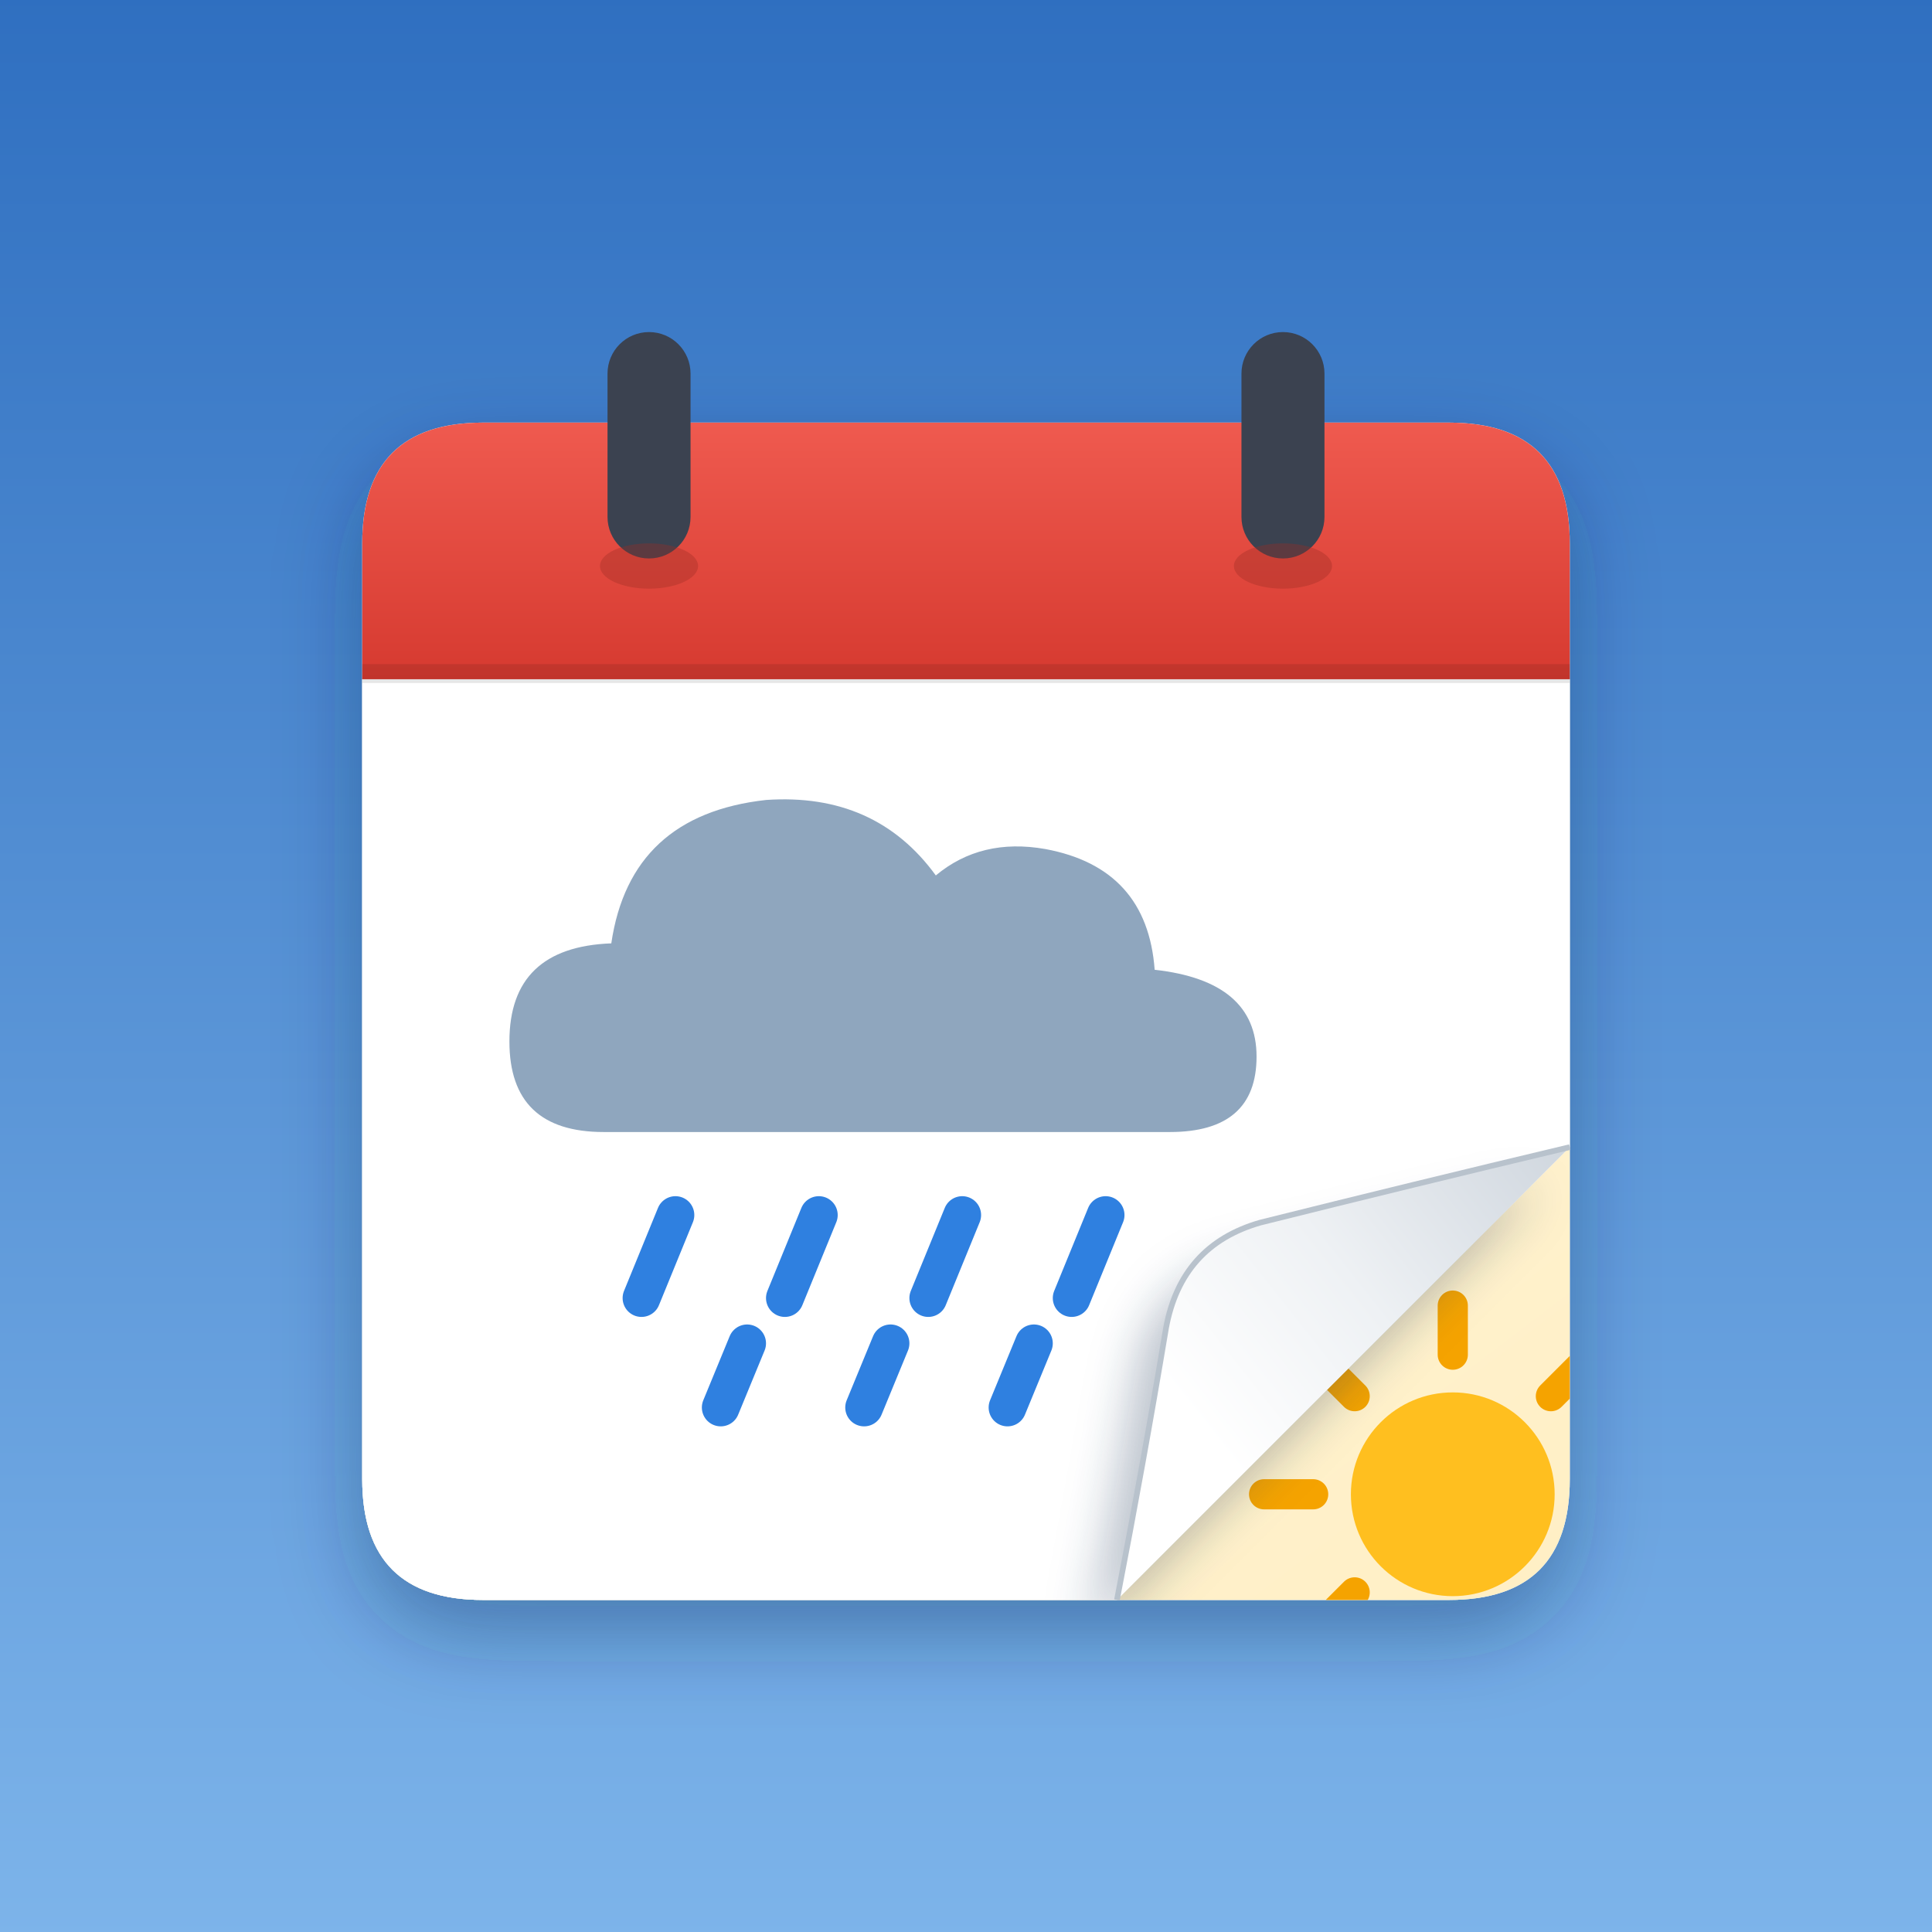
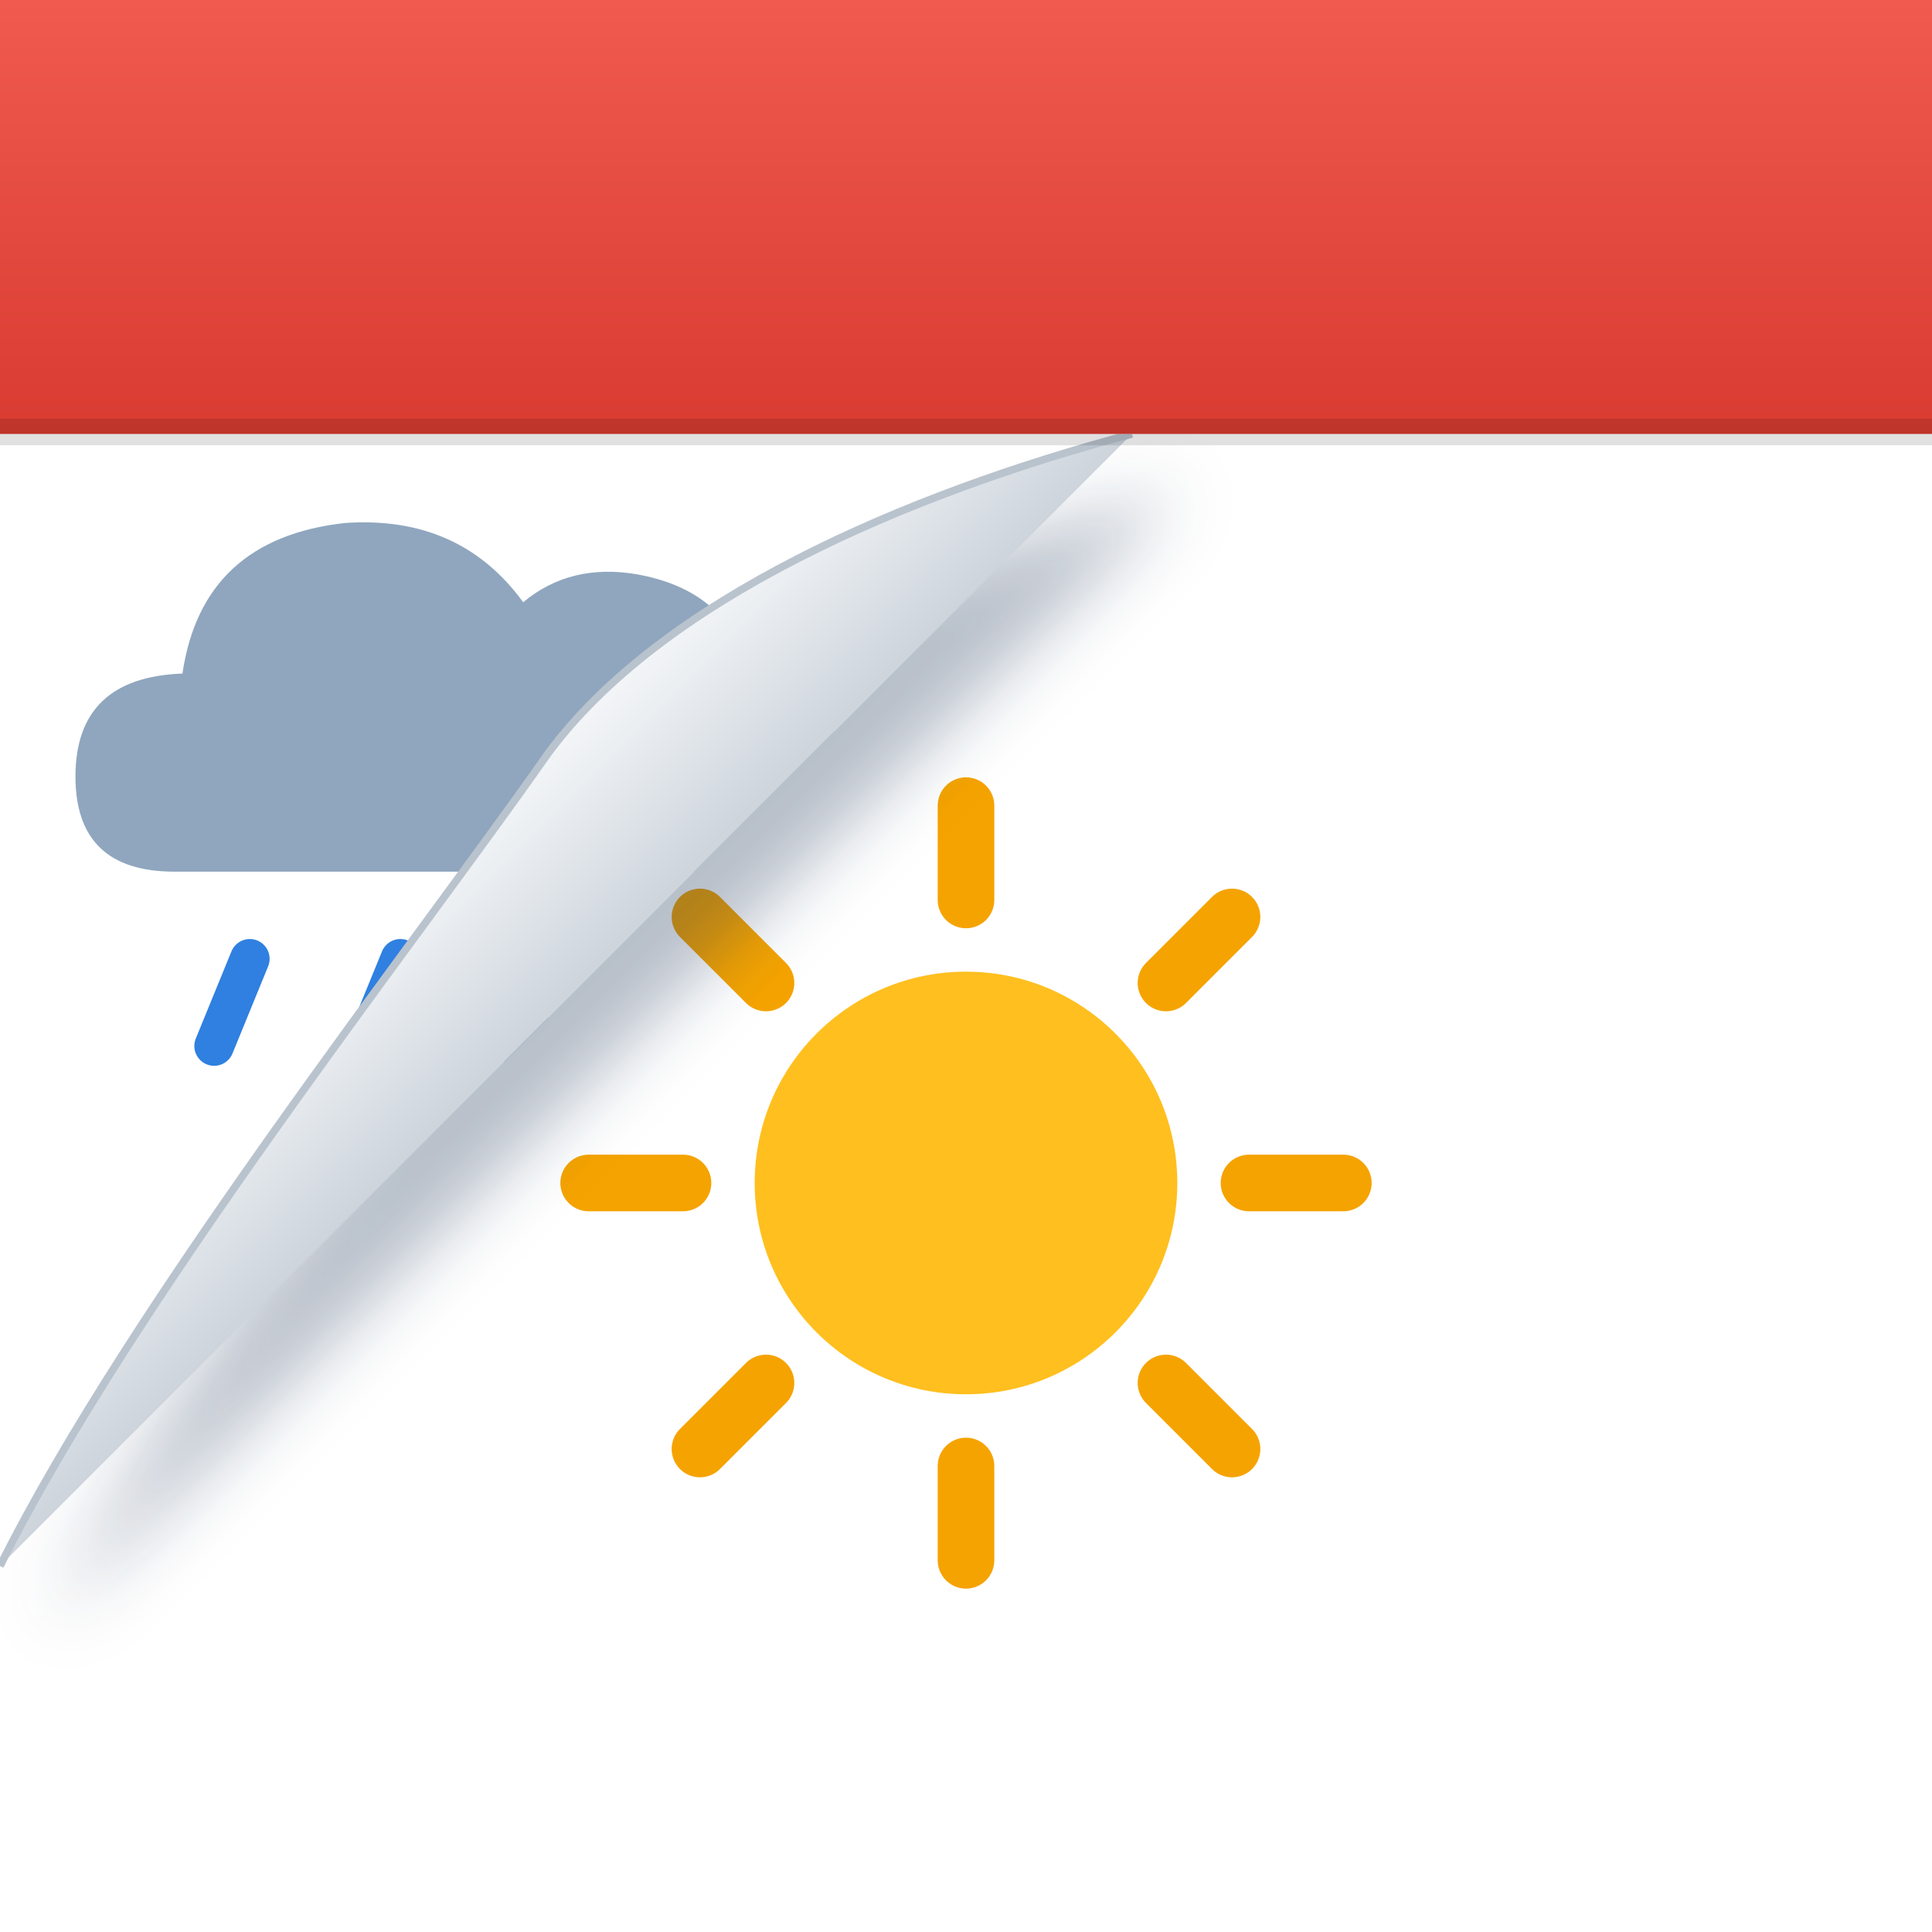
<svg xmlns="http://www.w3.org/2000/svg" viewBox="0 0 1024 1024" width="1024" height="1024">
  <defs>
-     <linearGradient id="sky" x1="0" y1="0" x2="0" y2="1">
-       <stop offset="0" stop-color="#2f6fc0" />
-       <stop offset="1" stop-color="#7db4ea" />
+     <linearGradient id="header" x1="0" y1="0" x2="0" y2="1">
+       <stop offset="0" stop-color="#f05a4f" />
+       <stop offset="1" stop-color="#d93b31" />
    </linearGradient>
-     <linearGradient id="header" x1="0" y1="0" x2="0" y2="1">
-       <stop offset="0" stop-color="#ef5a4f" />
-       <stop offset="1" stop-color="#d63a30" />
-     </linearGradient>
-     <linearGradient id="flap" x1="832" y1="608" x2="640" y2="760" gradientUnits="userSpaceOnUse">
-       <stop offset="0" stop-color="#cfd6de" />
-       <stop offset="0.55" stop-color="#eef1f4" />
+     <linearGradient id="flap" x1="300" y1="530" x2="200" y2="430" gradientUnits="userSpaceOnUse">
+       <stop offset="0" stop-color="#cdd4dc" />
+       <stop offset="0.6" stop-color="#eef1f4" />
      <stop offset="1" stop-color="#ffffff" />
    </linearGradient>
-     <linearGradient id="under" x1="0" y1="0" x2="1" y2="1">
-       <stop offset="0" stop-color="#fff8e6" />
-       <stop offset="1" stop-color="#ffefc4" />
-     </linearGradient>
-     <filter id="drop" x="-20%" y="-20%" width="140%" height="140%">
-       <feDropShadow dx="0" dy="18" stdDeviation="22" flood-color="#0b2a55" flood-opacity="0.35" />
+     <filter id="soft" x="-30%" y="-30%" width="160%" height="160%">
+       <feGaussianBlur stdDeviation="18" />
    </filter>
-     <filter id="soft" x="-30%" y="-30%" width="160%" height="160%">
-       <feGaussianBlur stdDeviation="12" />
-     </filter>
-     <clipPath id="pageArea">
-       <path d="M192 360 H832 V784 Q832 848 768 848 H256 Q192 848 192 784 Z" />
+     <clipPath id="page">
+       <rect x="0" y="230" width="1024" height="794" />
    </clipPath>
  </defs>
-   <rect width="1024" height="1024" fill="url(#sky)" />
-   <g filter="url(#drop)">
-     <path d="M256 224 H768 Q832 224 832 288 V784 Q832 848 768 848 H256 Q192 848 192 784 V288 Q192 224 256 224 Z" fill="#ffffff" />
+   <rect width="1024" height="1024" fill="#ffffff" />
+   <g transform="translate(512 627)">
+     <g stroke="#f5a300" stroke-width="30" stroke-linecap="round">
+       <line x1="0" y1="-150" x2="0" y2="-200" />
+       <line x1="106" y1="-106" x2="141" y2="-141" />
+       <line x1="150" y1="0" x2="200" y2="0" />
+       <line x1="106" y1="106" x2="141" y2="141" />
+       <line x1="0" y1="150" x2="0" y2="200" />
+       <line x1="-106" y1="106" x2="-141" y2="141" />
+       <line x1="-150" y1="0" x2="-200" y2="0" />
+       <line x1="-106" y1="-106" x2="-141" y2="-141" />
+     </g>
+     <circle r="112" fill="#ffbf1f" />
  </g>
-   <g clip-path="url(#pageArea)">
-     <rect x="192" y="360" width="640" height="488" fill="url(#under)" />
-     <g transform="translate(770 792)">
-       <g stroke="#f5a300" stroke-width="16" stroke-linecap="round">
-         <line x1="0" y1="-74" x2="0" y2="-100" />
-         <line x1="52" y1="-52" x2="71" y2="-71" />
-         <line x1="74" y1="0" x2="100" y2="0" />
-         <line x1="52" y1="52" x2="71" y2="71" />
-         <line x1="0" y1="74" x2="0" y2="100" />
-         <line x1="-52" y1="52" x2="-71" y2="71" />
-         <line x1="-74" y1="0" x2="-100" y2="0" />
-         <line x1="-52" y1="-52" x2="-71" y2="-71" />
+   <g clip-path="url(#page)">
+     <path d="M0 230 H600 L0 830 Z" fill="#ffffff" />
+     <clipPath id="flat">
+       <path d="M0 230 H600 L0 830 Z" />
+     </clipPath>
+     <g clip-path="url(#flat)">
+       <g transform="translate(250 420) scale(1.05)">
+         <path d="M-150 40 Q-200 40 -200 -8 Q-200 -58 -146 -60 Q-136 -128 -64 -136 Q-6 -140 26 -96 Q50 -116 84 -110 Q138 -100 142 -46 Q196 -40 196 0 Q196 40 150 40 Z" fill="#8fa6be" />
+         <g stroke="#2f80e0" stroke-width="20" stroke-linecap="round">
+           <line x1="-112" y1="84" x2="-130" y2="128" />
+           <line x1="-36" y1="84" x2="-54" y2="128" />
+           <line x1="40" y1="84" x2="22" y2="128" />
+         </g>
      </g>
-       <circle r="54" fill="#ffbf1f" />
    </g>
-     <path d="M192 360 H832 V608 L592 848 H192 Z" fill="#ffffff" />
+     <path d="M600 230 C480 262 350 318 290 400 C220 500 70 690 0 830 Z" transform="translate(26 30)" fill="#1d3557" opacity="0.32" filter="url(#soft)" />
+     <path d="M600 230 C480 262 350 318 290 400 C220 500 70 690 0 830 Z" fill="url(#flap)" />
+     <path d="M600 230 C480 262 350 318 290 400 C220 500 70 690 0 830" fill="none" stroke="#b9c3cd" stroke-width="4" />
  </g>
-   <g clip-path="url(#pageArea)">
-     <path d="M832 608 Q748 628 668 648 Q626 660 618 704 Q606 776 592 848 Z" transform="translate(-16 22)" fill="#1d3557" opacity="0.30" filter="url(#soft)" />
-   </g>
-   <g transform="translate(470 560)">
-     <path d="M-150 40 Q-200 40 -200 -8 Q-200 -58 -146 -60 Q-136 -128 -64 -136 Q-6 -140 26 -96 Q50 -116 84 -110 Q138 -100 142 -46 Q196 -40 196 0 Q196 40 150 40 Z" fill="#8fa6be" />
-     <g stroke="#2f80e0" stroke-width="20" stroke-linecap="round">
-       <line x1="-112" y1="84" x2="-130" y2="128" />
-       <line x1="-36" y1="84" x2="-54" y2="128" />
-       <line x1="40" y1="84" x2="22" y2="128" />
-       <line x1="116" y1="84" x2="98" y2="128" />
-       <line x1="-74" y1="152" x2="-88" y2="186" />
-       <line x1="2" y1="152" x2="-12" y2="186" />
-       <line x1="78" y1="152" x2="64" y2="186" />
-     </g>
-   </g>
-   <path d="M832 608 Q748 628 668 648 Q626 660 618 704 Q606 776 592 848 Z" fill="url(#flap)" />
-   <path d="M832 608 Q748 628 668 648 Q626 660 618 704 Q606 776 592 848" fill="none" stroke="#b8c2cc" stroke-width="3" />
-   <path d="M256 224 H768 Q832 224 832 288 V360 H192 V288 Q192 224 256 224 Z" fill="url(#header)" />
-   <rect x="192" y="352" width="640" height="10" fill="#000000" opacity="0.10" />
-   <g fill="#3b4250">
-     <rect x="322" y="176" width="44" height="120" rx="22" />
-     <rect x="658" y="176" width="44" height="120" rx="22" />
-   </g>
-   <g fill="#9a2a22" opacity="0.35">
-     <ellipse cx="344" cy="300" rx="26" ry="12" />
-     <ellipse cx="680" cy="300" rx="26" ry="12" />
-   </g>
+   <rect width="1024" height="230" fill="url(#header)" />
+   <rect y="222" width="1024" height="14" fill="#000000" opacity="0.12" />
</svg>
